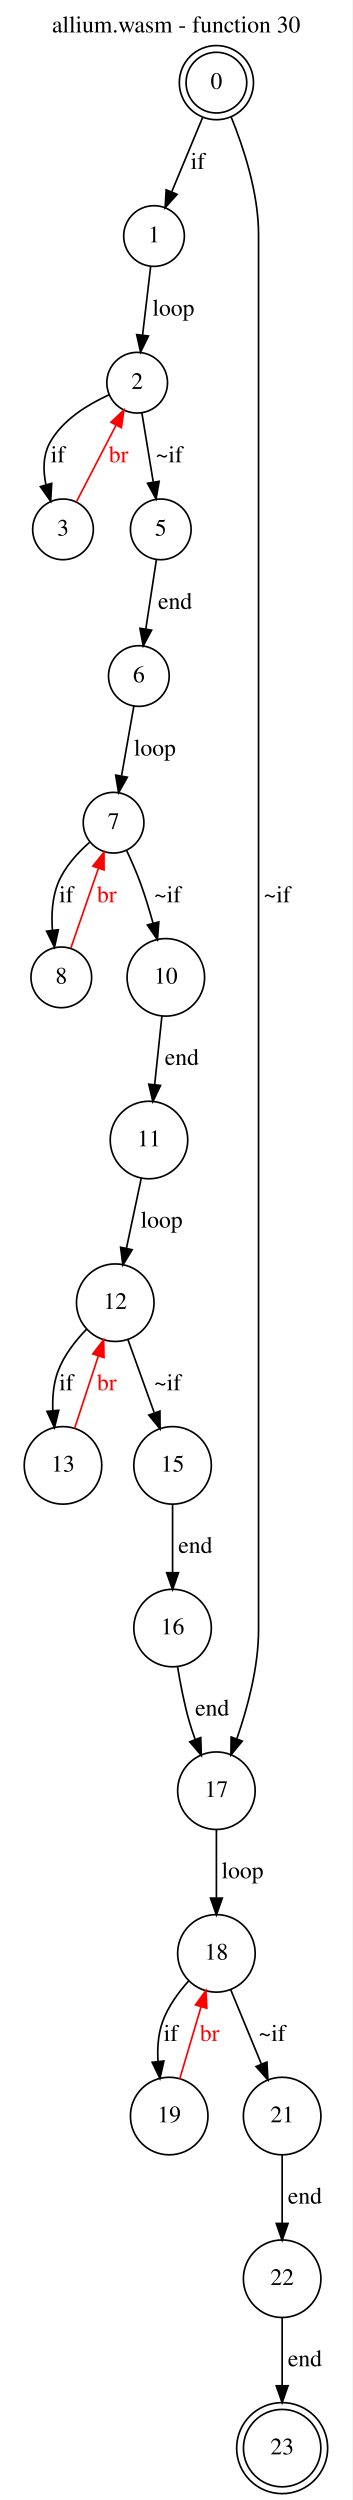
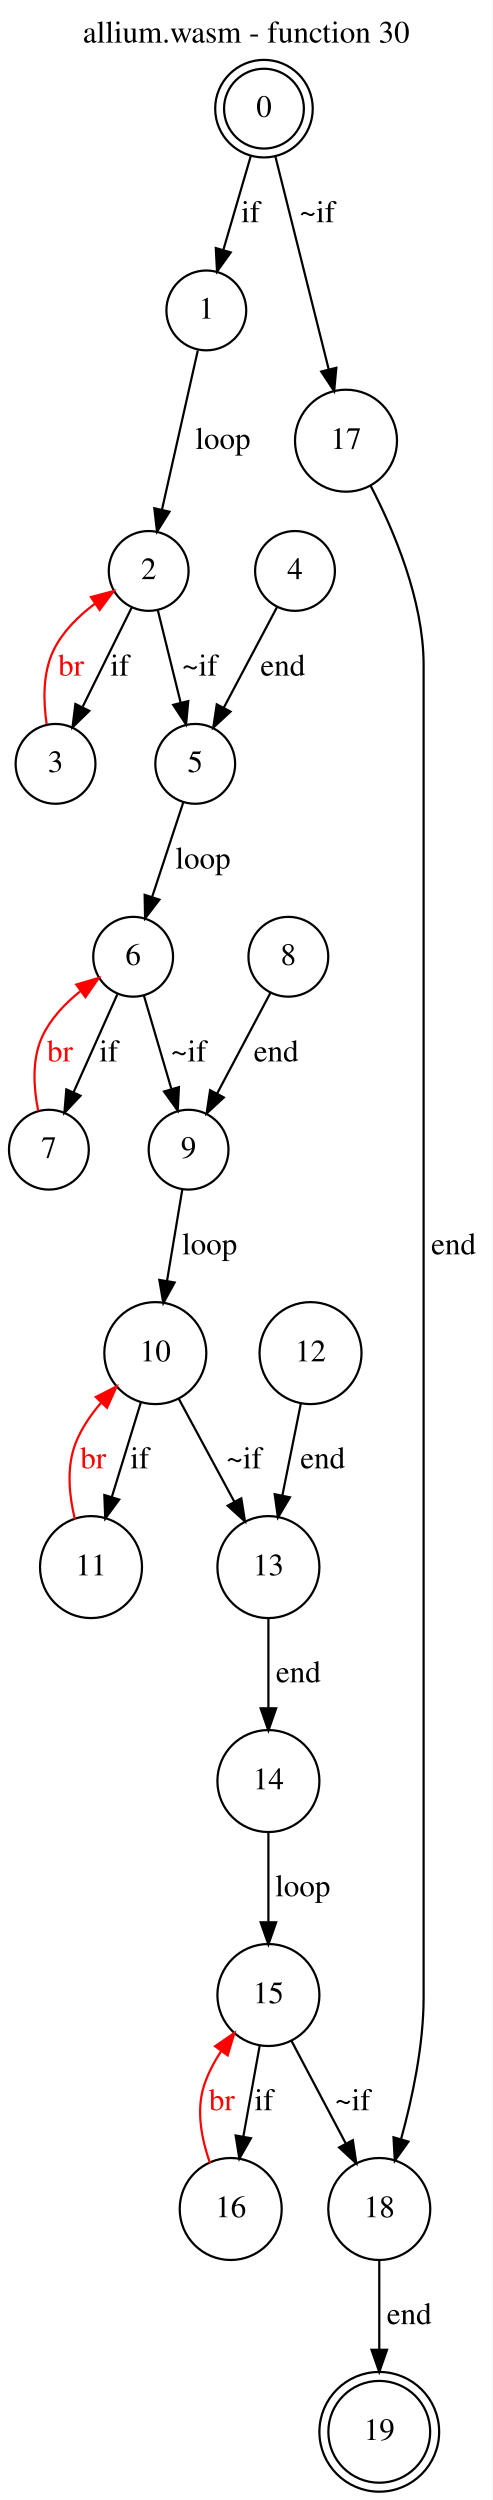
- <svg xmlns="http://www.w3.org/2000/svg" width="209pt" height="1483pt" viewBox="0.00 0.00 209.00 1482.96">
-   <g id="graph0" class="graph" transform="scale(1 1) rotate(0) translate(4 1478.96)">
-     <polygon fill="white" stroke="transparent" points="-4,4 -4,-1478.96 205,-1478.96 205,4 -4,4" />
-     <text text-anchor="middle" x="100.5" y="-1459.76" font-family="Times,serif" font-size="14.00">allium.wasm - function 30</text>
+ <svg xmlns="http://www.w3.org/2000/svg" width="222pt" height="1127pt" viewBox="0.00 0.00 222.00 1127.47">
+   <g id="graph0" class="graph" transform="scale(1 1) rotate(0) translate(4 1123.47)">
+     <polygon fill="white" stroke="transparent" points="-4,4 -4,-1123.47 218,-1123.47 218,4 -4,4" />
+     <text text-anchor="middle" x="107" y="-1104.27" font-family="Times,serif" font-size="14.00">allium.wasm - function 30</text>
    <g id="node1" class="node">
-       <ellipse fill="none" stroke="black" cx="124.37" cy="-1429.96" rx="18" ry="18" />
-       <ellipse fill="none" stroke="black" cx="124.37" cy="-1429.96" rx="22" ry="22" />
-       <text text-anchor="middle" x="124.37" y="-1426.26" font-family="Times,serif" font-size="14.00">0</text>
+       <ellipse fill="none" stroke="black" cx="115" cy="-1074.47" rx="18" ry="18" />
+       <ellipse fill="none" stroke="black" cx="115" cy="-1074.47" rx="22" ry="22" />
+       <text text-anchor="middle" x="115" y="-1070.77" font-family="Times,serif" font-size="14.00">0</text>
    </g>
    <g id="node3" class="node">
-       <ellipse fill="none" stroke="black" cx="87.37" cy="-1338.96" rx="18" ry="18" />
-       <text text-anchor="middle" x="87.37" y="-1335.26" font-family="Times,serif" font-size="14.00">1</text>
+       <ellipse fill="none" stroke="black" cx="89" cy="-983.47" rx="18" ry="18" />
+       <text text-anchor="middle" x="89" y="-979.77" font-family="Times,serif" font-size="14.00">1</text>
    </g>
    <g id="edge1" class="edge">
-       <path fill="none" stroke="black" d="M116.16,-1409.21C110.78,-1396.27 103.7,-1379.24 97.91,-1365.3" />
-       <polygon fill="black" stroke="black" points="101.03,-1363.69 93.96,-1355.8 94.57,-1366.38 101.03,-1363.69" />
-       <text text-anchor="middle" x="113.37" y="-1378.76" font-family="Times,serif" font-size="14.00">if</text>
+       <path fill="none" stroke="black" d="M109.1,-1053.28C105.42,-1040.69 100.65,-1024.36 96.68,-1010.77" />
+       <polygon fill="black" stroke="black" points="100,-1009.63 93.83,-1001.01 93.28,-1011.59 100,-1009.63" />
+       <text text-anchor="middle" x="109" y="-1023.27" font-family="Times,serif" font-size="14.00">if</text>
    </g>
    <g id="node4" class="node">
-       <ellipse fill="none" stroke="black" cx="124.37" cy="-416.73" rx="23" ry="23" />
-       <text text-anchor="middle" x="124.37" y="-413.03" font-family="Times,serif" font-size="14.00">17</text>
+       <ellipse fill="none" stroke="black" cx="152" cy="-924.72" rx="23" ry="23" />
+       <text text-anchor="middle" x="152" y="-921.02" font-family="Times,serif" font-size="14.00">17</text>
    </g>
    <g id="edge2" class="edge">
-       <path fill="none" stroke="black" d="M133.12,-1409.6C140.33,-1391.86 149.37,-1364.68 149.37,-1339.96 149.37,-1339.96 149.37,-1339.96 149.37,-512.23 149.37,-490.03 142.85,-465.85 136.47,-447.51" />
-       <polygon fill="black" stroke="black" points="139.7,-446.16 132.98,-437.97 133.12,-448.56 139.7,-446.16" />
-       <text text-anchor="middle" x="160.37" y="-943.76" font-family="Times,serif" font-size="14.00">~if</text>
+       <path fill="none" stroke="black" d="M120.14,-1052.93C126.37,-1028.07 136.91,-985.96 144.16,-957.05" />
+       <polygon fill="black" stroke="black" points="147.63,-957.6 146.66,-947.05 140.83,-955.9 147.63,-957.6" />
+       <text text-anchor="middle" x="139" y="-1023.27" font-family="Times,serif" font-size="14.00">~if</text>
    </g>
    <g id="node2" class="node">
-       <ellipse fill="none" stroke="black" cx="163.37" cy="-26.75" rx="22.96" ry="22.96" />
-       <ellipse fill="none" stroke="black" cx="163.37" cy="-26.75" rx="27" ry="27" />
-       <text text-anchor="middle" x="163.37" y="-23.05" font-family="Times,serif" font-size="14.00">23</text>
+       <ellipse fill="none" stroke="black" cx="167" cy="-26.75" rx="22.96" ry="22.96" />
+       <ellipse fill="none" stroke="black" cx="167" cy="-26.75" rx="27" ry="27" />
+       <text text-anchor="middle" x="167" y="-23.05" font-family="Times,serif" font-size="14.00">19</text>
    </g>
    <g id="node5" class="node">
-       <ellipse fill="none" stroke="black" cx="77.37" cy="-1251.96" rx="18" ry="18" />
-       <text text-anchor="middle" x="77.37" y="-1248.26" font-family="Times,serif" font-size="14.00">2</text>
+       <ellipse fill="none" stroke="black" cx="63" cy="-865.98" rx="18" ry="18" />
+       <text text-anchor="middle" x="63" y="-862.28" font-family="Times,serif" font-size="14.00">2</text>
    </g>
    <g id="edge3" class="edge">
-       <path fill="none" stroke="black" d="M85.35,-1320.76C83.98,-1309.12 82.14,-1293.51 80.58,-1280.2" />
-       <polygon fill="black" stroke="black" points="84.04,-1279.66 79.39,-1270.14 77.09,-1280.48 84.04,-1279.66" />
-       <text text-anchor="middle" x="98.87" y="-1291.76" font-family="Times,serif" font-size="14.00">loop</text>
+       <path fill="none" stroke="black" d="M85.16,-965.43C80.9,-946.47 73.95,-915.6 68.97,-893.48" />
+       <polygon fill="black" stroke="black" points="72.38,-892.7 66.77,-883.71 65.55,-894.24 72.38,-892.7" />
+       <text text-anchor="middle" x="96.5" y="-921.02" font-family="Times,serif" font-size="14.00">loop</text>
+     </g>
+     <g id="node20" class="node">
+       <ellipse fill="none" stroke="black" cx="167" cy="-127.24" rx="23" ry="23" />
+       <text text-anchor="middle" x="167" y="-123.54" font-family="Times,serif" font-size="14.00">18</text>
+     </g>
+     <g id="edge23" class="edge">
+       <path fill="none" stroke="black" d="M163.07,-904.45C173.33,-884.76 187,-852.97 187,-823.48 187,-823.48 187,-823.48 187,-222.74 187,-201.05 181.9,-177.16 176.84,-158.82" />
+       <polygon fill="black" stroke="black" points="180.14,-157.63 174,-149 173.42,-159.57 180.14,-157.63" />
+       <text text-anchor="middle" x="200.5" y="-557.78" font-family="Times,serif" font-size="14.00">end</text>
+     </g>
+     <g id="node6" class="node">
+       <ellipse fill="none" stroke="black" cx="21" cy="-778.98" rx="18" ry="18" />
+       <text text-anchor="middle" x="21" y="-775.28" font-family="Times,serif" font-size="14.00">3</text>
+     </g>
+     <g id="edge4" class="edge">
+       <path fill="none" stroke="black" d="M55.3,-849.39C49.14,-836.92 40.39,-819.22 33.27,-804.81" />
+       <polygon fill="black" stroke="black" points="36.22,-802.88 28.65,-795.47 29.95,-805.98 36.22,-802.88" />
+       <text text-anchor="middle" x="50" y="-818.78" font-family="Times,serif" font-size="14.00">if</text>
+     </g>
+     <g id="node7" class="node">
+       <ellipse fill="none" stroke="black" cx="84" cy="-778.98" rx="18" ry="18" />
+       <text text-anchor="middle" x="84" y="-775.28" font-family="Times,serif" font-size="14.00">5</text>
+     </g>
+     <g id="edge5" class="edge">
+       <path fill="none" stroke="black" d="M67.15,-848.18C70.08,-836.31 74.08,-820.14 77.44,-806.53" />
+       <polygon fill="black" stroke="black" points="80.86,-807.28 79.86,-796.73 74.06,-805.6 80.86,-807.28" />
+       <text text-anchor="middle" x="86" y="-818.78" font-family="Times,serif" font-size="14.00">~if</text>
+     </g>
+     <g id="edge6" class="edge">
+       <path fill="none" stroke="red" d="M16.99,-796.98C15.49,-807.05 15.15,-819.78 20,-829.98 24.04,-838.47 31.26,-845.58 38.65,-851.13" />
+       <polygon fill="red" stroke="red" points="36.97,-854.22 47.22,-856.91 40.89,-848.41 36.97,-854.22" />
+       <text text-anchor="middle" x="28" y="-818.78" font-family="Times,serif" font-size="14.00" fill="red">br</text>
+     </g>
+     <g id="node9" class="node">
+       <ellipse fill="none" stroke="black" cx="56" cy="-691.98" rx="18" ry="18" />
+       <text text-anchor="middle" x="56" y="-688.28" font-family="Times,serif" font-size="14.00">6</text>
+     </g>
+     <g id="edge8" class="edge">
+       <path fill="none" stroke="black" d="M78.6,-761.59C74.61,-749.48 69.1,-732.74 64.52,-718.84" />
+       <polygon fill="black" stroke="black" points="67.84,-717.72 61.38,-709.31 61.19,-719.91 67.84,-717.72" />
+       <text text-anchor="middle" x="87.5" y="-731.78" font-family="Times,serif" font-size="14.00">loop</text>
+     </g>
+     <g id="node8" class="node">
+       <ellipse fill="none" stroke="black" cx="129" cy="-865.98" rx="18" ry="18" />
+       <text text-anchor="middle" x="129" y="-862.28" font-family="Times,serif" font-size="14.00">4</text>
+     </g>
+     <g id="edge7" class="edge">
+       <path fill="none" stroke="black" d="M120.95,-849.78C114.28,-837.17 104.65,-818.99 96.9,-804.35" />
+       <polygon fill="black" stroke="black" points="99.9,-802.53 92.13,-795.33 93.71,-805.8 99.9,-802.53" />
+       <text text-anchor="middle" x="123.5" y="-818.78" font-family="Times,serif" font-size="14.00">end</text>
+     </g>
+     <g id="node10" class="node">
+       <ellipse fill="none" stroke="black" cx="18" cy="-604.98" rx="18" ry="18" />
+       <text text-anchor="middle" x="18" y="-601.28" font-family="Times,serif" font-size="14.00">7</text>
+     </g>
+     <g id="edge9" class="edge">
+       <path fill="none" stroke="black" d="M48.85,-674.99C43.3,-662.56 35.49,-645.1 29.12,-630.85" />
+       <polygon fill="black" stroke="black" points="32.26,-629.31 24.99,-621.6 25.87,-632.16 32.26,-629.31" />
+       <text text-anchor="middle" x="45" y="-644.78" font-family="Times,serif" font-size="14.00">if</text>
+     </g>
+     <g id="node11" class="node">
+       <ellipse fill="none" stroke="black" cx="81" cy="-604.98" rx="18" ry="18" />
+       <text text-anchor="middle" x="81" y="-601.28" font-family="Times,serif" font-size="14.00">9</text>
+     </g>
+     <g id="edge10" class="edge">
+       <path fill="none" stroke="black" d="M60.82,-674.59C64.33,-662.67 69.15,-646.28 73.2,-632.51" />
+       <polygon fill="black" stroke="black" points="76.65,-633.19 76.11,-622.6 69.93,-631.21 76.65,-633.19" />
+       <text text-anchor="middle" x="81" y="-644.78" font-family="Times,serif" font-size="14.00">~if</text>
+     </g>
+     <g id="edge11" class="edge">
+       <path fill="none" stroke="red" d="M13.19,-622.47C11.14,-632.58 10.19,-645.55 15,-655.98 18.69,-663.98 25.22,-670.84 32,-676.3" />
+       <polygon fill="red" stroke="red" points="30.36,-679.44 40.52,-682.46 34.47,-673.77 30.36,-679.44" />
+       <text text-anchor="middle" x="23" y="-644.78" font-family="Times,serif" font-size="14.00" fill="red">br</text>
+     </g>
+     <g id="node13" class="node">
+       <ellipse fill="none" stroke="black" cx="66" cy="-513.23" rx="23" ry="23" />
+       <text text-anchor="middle" x="66" y="-509.53" font-family="Times,serif" font-size="14.00">10</text>
+     </g>
+     <g id="edge13" class="edge">
+       <path fill="none" stroke="black" d="M78.18,-587.09C76.24,-575.52 73.62,-559.81 71.3,-545.95" />
+       <polygon fill="black" stroke="black" points="74.71,-545.08 69.61,-535.8 67.8,-546.24 74.71,-545.08" />
+       <text text-anchor="middle" x="90.5" y="-557.78" font-family="Times,serif" font-size="14.00">loop</text>
+     </g>
+     <g id="node12" class="node">
+       <ellipse fill="none" stroke="black" cx="126" cy="-691.98" rx="18" ry="18" />
+       <text text-anchor="middle" x="126" y="-688.28" font-family="Times,serif" font-size="14.00">8</text>
+     </g>
+     <g id="edge12" class="edge">
+       <path fill="none" stroke="black" d="M117.95,-675.78C111.28,-663.17 101.65,-644.99 93.9,-630.35" />
+       <polygon fill="black" stroke="black" points="96.9,-628.53 89.13,-621.33 90.71,-631.8 96.9,-628.53" />
+       <text text-anchor="middle" x="120.5" y="-644.78" font-family="Times,serif" font-size="14.00">end</text>
+     </g>
+     <g id="node14" class="node">
+       <ellipse fill="none" stroke="black" cx="37" cy="-416.73" rx="23" ry="23" />
+       <text text-anchor="middle" x="37" y="-413.03" font-family="Times,serif" font-size="14.00">11</text>
+     </g>
+     <g id="edge14" class="edge">
+       <path fill="none" stroke="black" d="M59.56,-491.26C55.7,-478.66 50.71,-462.4 46.4,-448.38" />
+       <polygon fill="black" stroke="black" points="49.7,-447.18 43.42,-438.64 43.01,-449.23 49.7,-447.18" />
+       <text text-anchor="middle" x="59" y="-461.28" font-family="Times,serif" font-size="14.00">if</text>
+     </g>
+     <g id="node15" class="node">
+       <ellipse fill="none" stroke="black" cx="117" cy="-416.73" rx="23" ry="23" />
+       <text text-anchor="middle" x="117" y="-413.03" font-family="Times,serif" font-size="14.00">13</text>
+     </g>
+     <g id="edge15" class="edge">
+       <path fill="none" stroke="black" d="M76.57,-492.65C83.82,-479.22 93.55,-461.18 101.65,-446.17" />
+       <polygon fill="black" stroke="black" points="104.78,-447.75 106.45,-437.29 98.62,-444.42 104.78,-447.75" />
+       <text text-anchor="middle" x="106" y="-461.28" font-family="Times,serif" font-size="14.00">~if</text>
+     </g>
+     <g id="edge16" class="edge">
+       <path fill="none" stroke="red" d="M29.73,-438.32C27.16,-448.84 25.83,-461.66 30,-472.48 32.57,-479.13 36.82,-485.36 41.52,-490.83" />
+       <polygon fill="red" stroke="red" points="39.15,-493.42 48.58,-498.25 44.22,-488.59 39.15,-493.42" />
+       <text text-anchor="middle" x="38" y="-461.28" font-family="Times,serif" font-size="14.00" fill="red">br</text>
    </g>
    <g id="node17" class="node">
-       <ellipse fill="none" stroke="black" cx="124.37" cy="-320.24" rx="23" ry="23" />
-       <text text-anchor="middle" x="124.37" y="-316.54" font-family="Times,serif" font-size="14.00">18</text>
+       <ellipse fill="none" stroke="black" cx="117" cy="-320.24" rx="23" ry="23" />
+       <text text-anchor="middle" x="117" y="-316.54" font-family="Times,serif" font-size="14.00">14</text>
+     </g>
+     <g id="edge18" class="edge">
+       <path fill="none" stroke="black" d="M117,-393.82C117,-381.77 117,-366.6 117,-353.26" />
+       <polygon fill="black" stroke="black" points="120.5,-353.03 117,-343.03 113.5,-353.03 120.5,-353.03" />
+       <text text-anchor="middle" x="130.5" y="-364.78" font-family="Times,serif" font-size="14.00">end</text>
+     </g>
+     <g id="node16" class="node">
+       <ellipse fill="none" stroke="black" cx="136" cy="-513.23" rx="23" ry="23" />
+       <text text-anchor="middle" x="136" y="-509.53" font-family="Times,serif" font-size="14.00">12</text>
+     </g>
+     <g id="edge17" class="edge">
+       <path fill="none" stroke="black" d="M131.69,-490.79C129.21,-478.46 126.05,-462.76 123.3,-449.07" />
+       <polygon fill="black" stroke="black" points="126.7,-448.2 121.29,-439.09 119.83,-449.58 126.7,-448.2" />
+       <text text-anchor="middle" x="141.5" y="-461.28" font-family="Times,serif" font-size="14.00">end</text>
+     </g>
+     <g id="node18" class="node">
+       <ellipse fill="none" stroke="black" cx="117" cy="-223.74" rx="23" ry="23" />
+       <text text-anchor="middle" x="117" y="-220.04" font-family="Times,serif" font-size="14.00">15</text>
    </g>
    <g id="edge19" class="edge">
-       <path fill="none" stroke="black" d="M124.37,-393.82C124.37,-381.77 124.37,-366.6 124.37,-353.26" />
-       <polygon fill="black" stroke="black" points="127.87,-353.03 124.37,-343.03 120.87,-353.03 127.87,-353.03" />
-       <text text-anchor="middle" x="139.87" y="-364.78" font-family="Times,serif" font-size="14.00">loop</text>
-     </g>
-     <g id="node6" class="node">
-       <ellipse fill="none" stroke="black" cx="33.37" cy="-1164.96" rx="18" ry="18" />
-       <text text-anchor="middle" x="33.37" y="-1161.26" font-family="Times,serif" font-size="14.00">3</text>
-     </g>
-     <g id="edge4" class="edge">
-       <path fill="none" stroke="black" d="M60.71,-1244.78C48.49,-1239.27 32.79,-1229.89 25.37,-1215.96 21.42,-1208.54 21.54,-1199.69 23.24,-1191.51" />
-       <polygon fill="black" stroke="black" points="26.67,-1192.24 26.05,-1181.66 19.94,-1190.32 26.67,-1192.24" />
-       <text text-anchor="middle" x="30.37" y="-1204.76" font-family="Times,serif" font-size="14.00">if</text>
-     </g>
-     <g id="node7" class="node">
-       <ellipse fill="none" stroke="black" cx="91.37" cy="-1164.96" rx="18" ry="18" />
-       <text text-anchor="middle" x="91.37" y="-1161.26" font-family="Times,serif" font-size="14.00">5</text>
-     </g>
-     <g id="edge5" class="edge">
-       <path fill="none" stroke="black" d="M80.14,-1234.17C82.06,-1222.48 84.67,-1206.65 86.89,-1193.18" />
-       <polygon fill="black" stroke="black" points="90.39,-1193.44 88.57,-1183.01 83.49,-1192.31 90.39,-1193.44" />
-       <text text-anchor="middle" x="96.37" y="-1204.76" font-family="Times,serif" font-size="14.00">~if</text>
-     </g>
-     <g id="edge6" class="edge">
-       <path fill="none" stroke="red" d="M41.32,-1181.31C47.87,-1193.97 57.29,-1212.16 64.85,-1226.77" />
-       <polygon fill="red" stroke="red" points="61.8,-1228.49 69.51,-1235.76 68.02,-1225.27 61.8,-1228.49" />
-       <text text-anchor="middle" x="66.37" y="-1204.76" font-family="Times,serif" font-size="14.00" fill="red">br</text>
-     </g>
-     <g id="node8" class="node">
-       <ellipse fill="none" stroke="black" cx="78.37" cy="-1077.96" rx="18" ry="18" />
-       <text text-anchor="middle" x="78.37" y="-1074.26" font-family="Times,serif" font-size="14.00">6</text>
-     </g>
-     <g id="edge7" class="edge">
-       <path fill="none" stroke="black" d="M88.74,-1146.76C86.95,-1135.05 84.54,-1119.3 82.5,-1105.93" />
-       <polygon fill="black" stroke="black" points="85.93,-1105.2 80.96,-1095.84 79.01,-1106.26 85.93,-1105.2" />
-       <text text-anchor="middle" x="99.87" y="-1117.76" font-family="Times,serif" font-size="14.00">end</text>
-     </g>
-     <g id="node9" class="node">
-       <ellipse fill="none" stroke="black" cx="63.37" cy="-990.96" rx="18" ry="18" />
-       <text text-anchor="middle" x="63.37" y="-987.26" font-family="Times,serif" font-size="14.00">7</text>
-     </g>
-     <g id="edge8" class="edge">
-       <path fill="none" stroke="black" d="M75.41,-1060.17C73.34,-1048.41 70.52,-1032.44 68.13,-1018.92" />
-       <polygon fill="black" stroke="black" points="71.52,-1017.96 66.33,-1008.72 64.62,-1019.17 71.52,-1017.96" />
-       <text text-anchor="middle" x="87.87" y="-1030.76" font-family="Times,serif" font-size="14.00">loop</text>
-     </g>
-     <g id="node10" class="node">
-       <ellipse fill="none" stroke="black" cx="32.37" cy="-899.21" rx="18" ry="18" />
-       <text text-anchor="middle" x="32.37" y="-895.51" font-family="Times,serif" font-size="14.00">8</text>
-     </g>
-     <g id="edge9" class="edge">
-       <path fill="none" stroke="black" d="M49.15,-979.32C42.06,-973.1 34.2,-964.58 30.37,-954.96 26.94,-946.32 26.42,-936.29 27.09,-927.2" />
-       <polygon fill="black" stroke="black" points="30.59,-927.45 28.32,-917.1 23.64,-926.6 30.59,-927.45" />
-       <text text-anchor="middle" x="35.37" y="-943.76" font-family="Times,serif" font-size="14.00">if</text>
-     </g>
-     <g id="node11" class="node">
-       <ellipse fill="none" stroke="black" cx="94.37" cy="-899.21" rx="23" ry="23" />
-       <text text-anchor="middle" x="94.37" y="-895.51" font-family="Times,serif" font-size="14.00">10</text>
-     </g>
-     <g id="edge10" class="edge">
-       <path fill="none" stroke="black" d="M71.09,-974.5C73.92,-968.49 77,-961.49 79.37,-954.96 82.11,-947.42 84.62,-939.15 86.77,-931.36" />
-       <polygon fill="black" stroke="black" points="90.2,-932.08 89.39,-921.52 83.44,-930.29 90.2,-932.08" />
-       <text text-anchor="middle" x="95.37" y="-943.76" font-family="Times,serif" font-size="14.00">~if</text>
-     </g>
-     <g id="edge11" class="edge">
-       <path fill="none" stroke="red" d="M38.02,-916.57C42.56,-929.7 49.01,-948.38 54.27,-963.62" />
-       <polygon fill="red" stroke="red" points="51.11,-965.19 57.69,-973.5 57.73,-962.9 51.11,-965.19" />
-       <text text-anchor="middle" x="59.37" y="-943.76" font-family="Times,serif" font-size="14.00" fill="red">br</text>
-     </g>
-     <g id="node12" class="node">
-       <ellipse fill="none" stroke="black" cx="84.37" cy="-802.72" rx="23" ry="23" />
-       <text text-anchor="middle" x="84.37" y="-799.02" font-family="Times,serif" font-size="14.00">11</text>
-     </g>
-     <g id="edge12" class="edge">
-       <path fill="none" stroke="black" d="M92.05,-876.29C90.78,-864.25 89.18,-849.08 87.76,-835.74" />
-       <polygon fill="black" stroke="black" points="91.21,-835.09 86.68,-825.51 84.25,-835.83 91.21,-835.09" />
-       <text text-anchor="middle" x="103.87" y="-847.26" font-family="Times,serif" font-size="14.00">end</text>
-     </g>
-     <g id="node13" class="node">
-       <ellipse fill="none" stroke="black" cx="64.37" cy="-706.22" rx="23" ry="23" />
-       <text text-anchor="middle" x="64.37" y="-702.52" font-family="Times,serif" font-size="14.00">12</text>
-     </g>
-     <g id="edge13" class="edge">
-       <path fill="none" stroke="black" d="M79.84,-780.27C77.23,-767.95 73.9,-752.25 71.01,-738.56" />
-       <polygon fill="black" stroke="black" points="74.39,-737.64 68.89,-728.58 67.54,-739.09 74.39,-737.64" />
-       <text text-anchor="middle" x="91.87" y="-750.77" font-family="Times,serif" font-size="14.00">loop</text>
-     </g>
-     <g id="node14" class="node">
-       <ellipse fill="none" stroke="black" cx="33.37" cy="-609.72" rx="23" ry="23" />
-       <text text-anchor="middle" x="33.37" y="-606.02" font-family="Times,serif" font-size="14.00">13</text>
-     </g>
-     <g id="edge14" class="edge">
-       <path fill="none" stroke="black" d="M47.55,-690.69C40.85,-683.81 33.9,-675.01 30.37,-665.47 27.7,-658.23 27.02,-650.08 27.34,-642.32" />
-       <polygon fill="black" stroke="black" points="30.85,-642.4 28.31,-632.11 23.88,-641.74 30.85,-642.4" />
-       <text text-anchor="middle" x="35.37" y="-654.27" font-family="Times,serif" font-size="14.00">if</text>
-     </g>
-     <g id="node15" class="node">
-       <ellipse fill="none" stroke="black" cx="98.37" cy="-609.72" rx="23" ry="23" />
-       <text text-anchor="middle" x="98.37" y="-606.02" font-family="Times,serif" font-size="14.00">15</text>
-     </g>
-     <g id="edge15" class="edge">
-       <path fill="none" stroke="black" d="M71.92,-684.25C76.49,-671.56 82.38,-655.16 87.45,-641.08" />
-       <polygon fill="black" stroke="black" points="90.87,-641.91 90.97,-631.31 84.29,-639.54 90.87,-641.91" />
-       <text text-anchor="middle" x="95.37" y="-654.27" font-family="Times,serif" font-size="14.00">~if</text>
-     </g>
-     <g id="edge16" class="edge">
-       <path fill="none" stroke="red" d="M40.23,-631.64C44.36,-644.23 49.7,-660.48 54.3,-674.51" />
-       <polygon fill="red" stroke="red" points="51.05,-675.84 57.49,-684.25 57.7,-673.66 51.05,-675.84" />
-       <text text-anchor="middle" x="59.37" y="-654.27" font-family="Times,serif" font-size="14.00" fill="red">br</text>
-     </g>
-     <g id="node16" class="node">
-       <ellipse fill="none" stroke="black" cx="98.37" cy="-513.23" rx="23" ry="23" />
-       <text text-anchor="middle" x="98.37" y="-509.53" font-family="Times,serif" font-size="14.00">16</text>
-     </g>
-     <g id="edge17" class="edge">
-       <path fill="none" stroke="black" d="M98.37,-586.81C98.37,-574.76 98.37,-559.6 98.37,-546.25" />
-       <polygon fill="black" stroke="black" points="101.87,-546.03 98.37,-536.03 94.87,-546.03 101.87,-546.03" />
-       <text text-anchor="middle" x="111.87" y="-557.78" font-family="Times,serif" font-size="14.00">end</text>
-     </g>
-     <g id="edge18" class="edge">
-       <path fill="none" stroke="black" d="M101.32,-490.41C102.95,-480.29 105.29,-468.15 108.37,-457.48 109.35,-454.09 110.52,-450.59 111.77,-447.14" />
-       <polygon fill="black" stroke="black" points="115.09,-448.26 115.43,-437.68 108.56,-445.74 115.09,-448.26" />
-       <text text-anchor="middle" x="121.87" y="-461.28" font-family="Times,serif" font-size="14.00">end</text>
-     </g>
-     <g id="node18" class="node">
-       <ellipse fill="none" stroke="black" cx="96.37" cy="-223.74" rx="23" ry="23" />
-       <text text-anchor="middle" x="96.37" y="-220.04" font-family="Times,serif" font-size="14.00">19</text>
+       <path fill="none" stroke="black" d="M117,-297.32C117,-285.27 117,-270.11 117,-256.76" />
+       <polygon fill="black" stroke="black" points="120.5,-256.54 117,-246.54 113.5,-256.54 120.5,-256.54" />
+       <text text-anchor="middle" x="132.5" y="-268.29" font-family="Times,serif" font-size="14.00">loop</text>
+     </g>
+     <g id="node19" class="node">
+       <ellipse fill="none" stroke="black" cx="100" cy="-127.24" rx="23" ry="23" />
+       <text text-anchor="middle" x="100" y="-123.54" font-family="Times,serif" font-size="14.00">16</text>
    </g>
    <g id="edge20" class="edge">
-       <path fill="none" stroke="black" d="M108.18,-304.17C101.98,-297.31 95.61,-288.68 92.37,-279.49 89.77,-272.11 89.25,-263.84 89.74,-256.01" />
-       <polygon fill="black" stroke="black" points="93.22,-256.4 90.88,-246.07 86.27,-255.61 93.22,-256.4" />
-       <text text-anchor="middle" x="97.37" y="-268.29" font-family="Times,serif" font-size="14.00">if</text>
-     </g>
-     <g id="node19" class="node">
-       <ellipse fill="none" stroke="black" cx="163.37" cy="-223.74" rx="23" ry="23" />
-       <text text-anchor="middle" x="163.37" y="-220.04" font-family="Times,serif" font-size="14.00">21</text>
+       <path fill="none" stroke="black" d="M113.14,-201.3C110.94,-189.06 108.14,-173.49 105.69,-159.87" />
+       <polygon fill="black" stroke="black" points="109.12,-159.15 103.9,-149.93 102.23,-160.39 109.12,-159.15" />
+       <text text-anchor="middle" x="115" y="-171.79" font-family="Times,serif" font-size="14.00">if</text>
    </g>
    <g id="edge21" class="edge">
-       <path fill="none" stroke="black" d="M132.84,-298.73C138.15,-285.85 145.1,-269.02 151.02,-254.67" />
-       <polygon fill="black" stroke="black" points="154.35,-255.78 154.93,-245.2 147.88,-253.11 154.35,-255.78" />
-       <text text-anchor="middle" x="157.37" y="-268.29" font-family="Times,serif" font-size="14.00">~if</text>
+       <path fill="none" stroke="black" d="M127.36,-203.16C134.47,-189.73 144.01,-171.69 151.95,-156.68" />
+       <polygon fill="black" stroke="black" points="155.07,-158.27 156.65,-147.8 148.88,-155 155.07,-158.27" />
+       <text text-anchor="middle" x="155" y="-171.79" font-family="Times,serif" font-size="14.00">~if</text>
    </g>
    <g id="edge22" class="edge">
-       <path fill="none" stroke="red" d="M102.57,-245.65C106.3,-258.24 111.12,-274.5 115.27,-288.53" />
-       <polygon fill="red" stroke="red" points="111.96,-289.67 118.16,-298.26 118.67,-287.68 111.96,-289.67" />
-       <text text-anchor="middle" x="120.37" y="-268.29" font-family="Times,serif" font-size="14.00" fill="red">br</text>
-     </g>
-     <g id="node20" class="node">
-       <ellipse fill="none" stroke="black" cx="163.37" cy="-127.24" rx="23" ry="23" />
-       <text text-anchor="middle" x="163.37" y="-123.54" font-family="Times,serif" font-size="14.00">22</text>
-     </g>
-     <g id="edge23" class="edge">
-       <path fill="none" stroke="black" d="M163.37,-200.82C163.37,-188.78 163.37,-173.61 163.37,-160.26" />
-       <polygon fill="black" stroke="black" points="166.87,-160.04 163.37,-150.04 159.87,-160.04 166.87,-160.04" />
-       <text text-anchor="middle" x="176.87" y="-171.79" font-family="Times,serif" font-size="14.00">end</text>
+       <path fill="none" stroke="red" d="M90.64,-148.01C86.92,-158.53 84.29,-171.61 88,-182.99 89.75,-188.37 92.54,-193.63 95.71,-198.47" />
+       <polygon fill="red" stroke="red" points="92.97,-200.64 101.69,-206.66 98.62,-196.52 92.97,-200.64" />
+       <text text-anchor="middle" x="96" y="-171.79" font-family="Times,serif" font-size="14.00" fill="red">br</text>
    </g>
    <g id="edge24" class="edge">
-       <path fill="none" stroke="black" d="M163.37,-104.38C163.37,-92.46 163.37,-77.4 163.37,-63.79" />
-       <polygon fill="black" stroke="black" points="166.87,-63.74 163.37,-53.74 159.87,-63.74 166.87,-63.74" />
-       <text text-anchor="middle" x="176.87" y="-75.3" font-family="Times,serif" font-size="14.00">end</text>
+       <path fill="none" stroke="black" d="M167,-104.38C167,-92.46 167,-77.4 167,-63.79" />
+       <polygon fill="black" stroke="black" points="170.5,-63.74 167,-53.74 163.5,-63.74 170.5,-63.74" />
+       <text text-anchor="middle" x="180.5" y="-75.3" font-family="Times,serif" font-size="14.00">end</text>
    </g>
  </g>
</svg>
